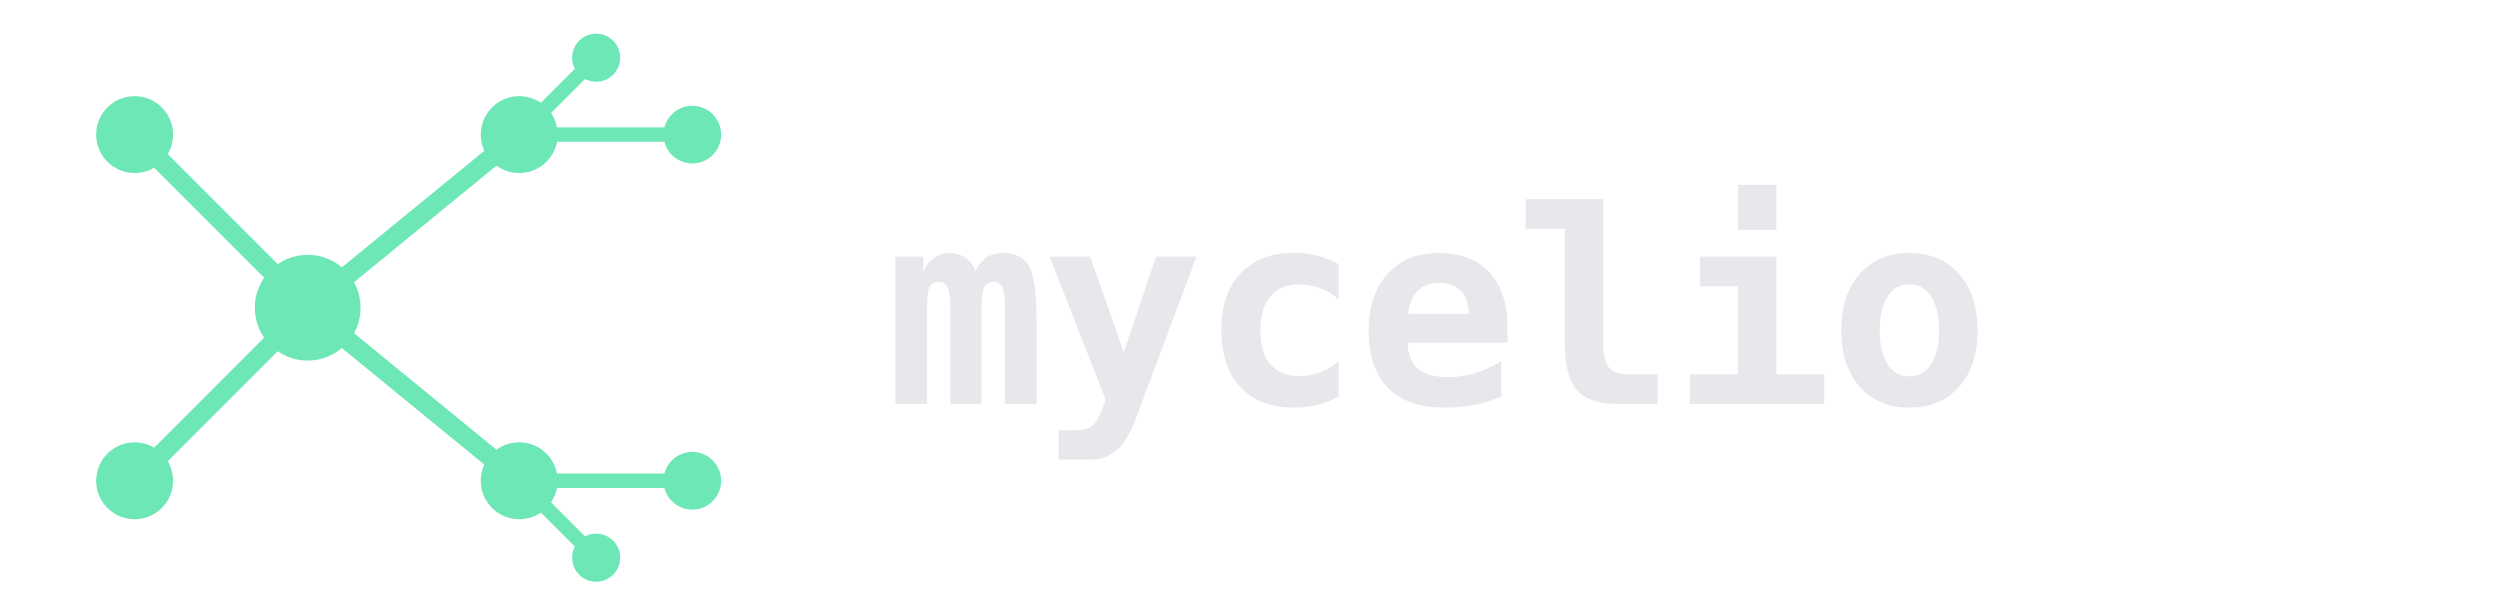
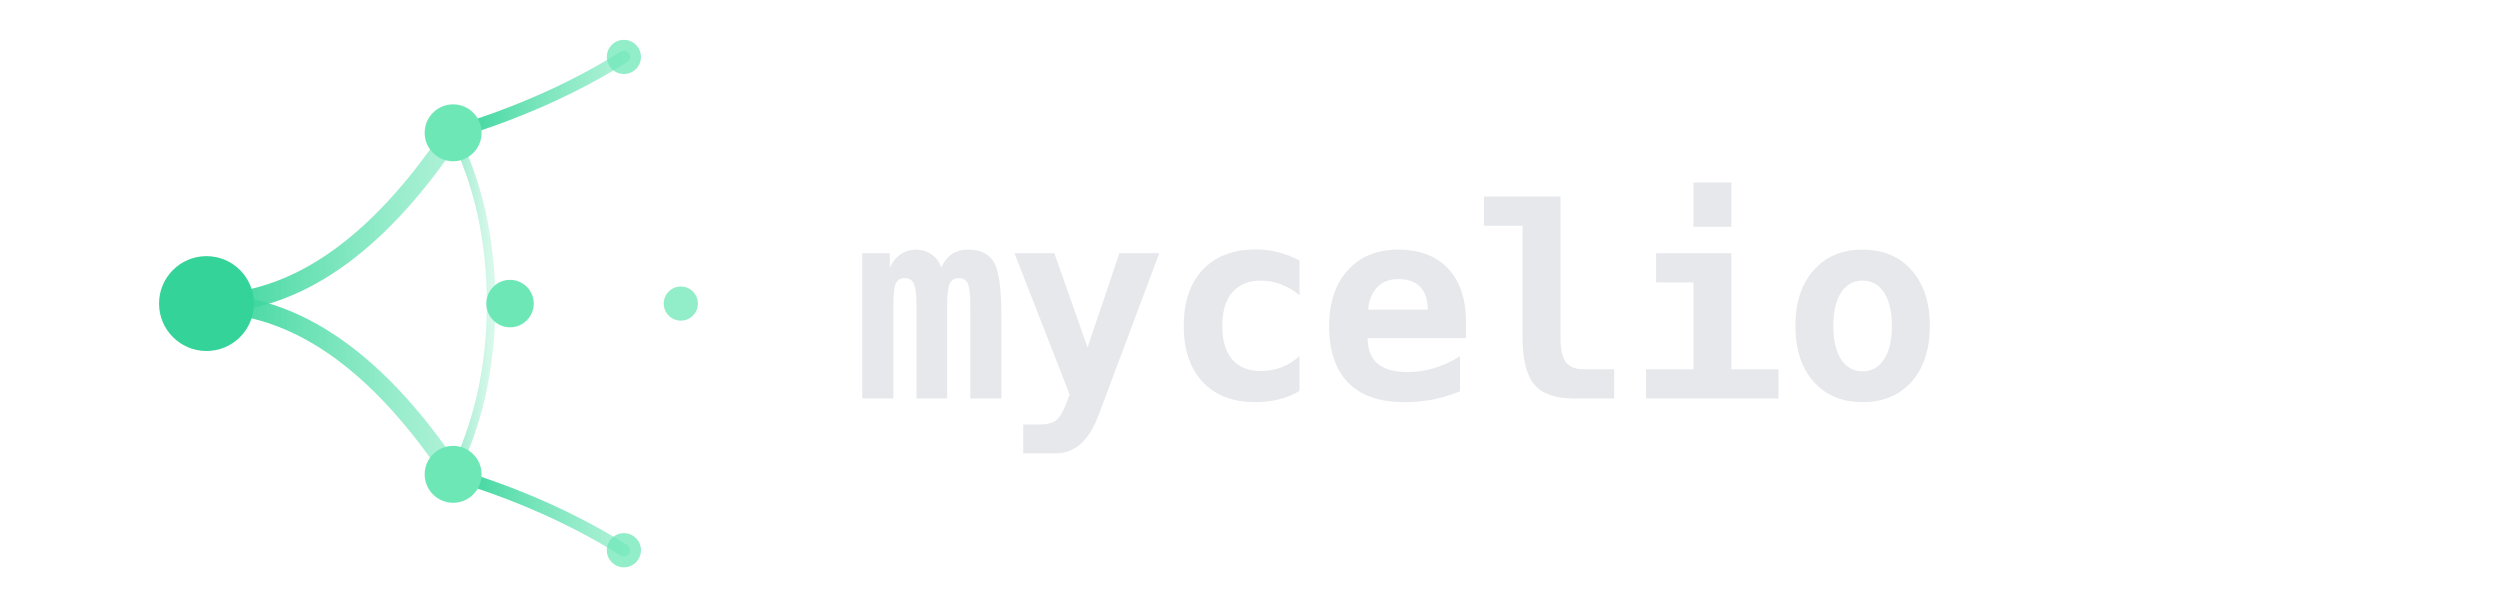
- <svg xmlns="http://www.w3.org/2000/svg" width="260" height="64" viewBox="0 0 260 64" role="img" aria-label="Mycelio">
-   <g stroke="#6ee7b7" stroke-linecap="round" fill="#6ee7b7">
-     <path d="M14 14 L32 32" stroke-width="2" fill="none" />
-     <path d="M14 50 L32 32" stroke-width="2" fill="none" />
-     <path d="M32 32 L54 14" stroke-width="2" fill="none" />
-     <path d="M32 32 L54 50" stroke-width="2" fill="none" />
-     <path d="M54 14 L72 14" stroke-width="1.5" fill="none" />
-     <path d="M54 50 L72 50" stroke-width="1.5" fill="none" />
-     <path d="M54 14 L62 6" stroke-width="1.5" fill="none" />
-     <path d="M54 50 L62 58" stroke-width="1.5" fill="none" />
-     <circle cx="14" cy="14" r="3.5" />
-     <circle cx="14" cy="50" r="3.5" />
-     <circle cx="32" cy="32" r="5" />
-     <circle cx="54" cy="14" r="3.5" />
-     <circle cx="54" cy="50" r="3.5" />
-     <circle cx="72" cy="14" r="2.5" />
-     <circle cx="72" cy="50" r="2.5" />
-     <circle cx="62" cy="6" r="2" />
-     <circle cx="62" cy="58" r="2" />
+ <svg xmlns="http://www.w3.org/2000/svg" width="280" height="68" viewBox="0 0 260 64" role="img" aria-label="Mycelio">
+   <defs>
+     <linearGradient id="hyphaG" x1="0%" y1="50%" x2="100%" y2="50%">
+       <stop offset="0%" stop-color="#34d399" stop-opacity="1" />
+       <stop offset="100%" stop-color="#6ee7b7" stop-opacity="0.55" />
+     </linearGradient>
+   </defs>
+   <g stroke="url(#hyphaG)" stroke-linecap="round" fill="none">
+     <path d="M20 32 Q34 32 46 14" stroke-width="2" />
+     <path d="M20 32 Q34 32 46 50" stroke-width="2" />
+     <path d="M20 32 L52 32" stroke-width="2" />
+     <path d="M46 14 Q56 11 64 6" stroke-width="1.3" />
+     <path d="M46 50 Q56 53 64 58" stroke-width="1.3" />
+     <path d="M52 32 L70 32" stroke-width="1.3" />
+     <path d="M46 14 Q50 22 50 32" stroke-width="0.9" stroke-opacity="0.5" />
+     <path d="M46 50 Q50 42 50 32" stroke-width="0.9" stroke-opacity="0.5" />
  </g>
-   <text x="92" y="42" font-family="ui-monospace, 'SF Mono', 'JetBrains Mono', Menlo, Consolas, monospace" font-size="28" font-weight="600" fill="#e6e8ec" letter-spacing="-0.5">mycelio</text>
+   <g fill="#34d399">
+     <circle cx="20" cy="32" r="5" />
+   </g>
+   <g fill="#6ee7b7">
+     <circle cx="46" cy="14" r="3" />
+     <circle cx="46" cy="50" r="3" />
+     <circle cx="52" cy="32" r="2.5" />
+     <circle cx="64" cy="6" r="1.8" fill-opacity="0.75" />
+     <circle cx="64" cy="58" r="1.8" fill-opacity="0.75" />
+     <circle cx="70" cy="32" r="1.8" fill-opacity="0.75" />
+   </g>
+   <text x="88" y="42" font-family="ui-monospace, 'SF Mono', 'JetBrains Mono', Menlo, Consolas, monospace" font-size="28" font-weight="600" fill="#e6e8ec" letter-spacing="-0.5">mycelio</text>
</svg>
